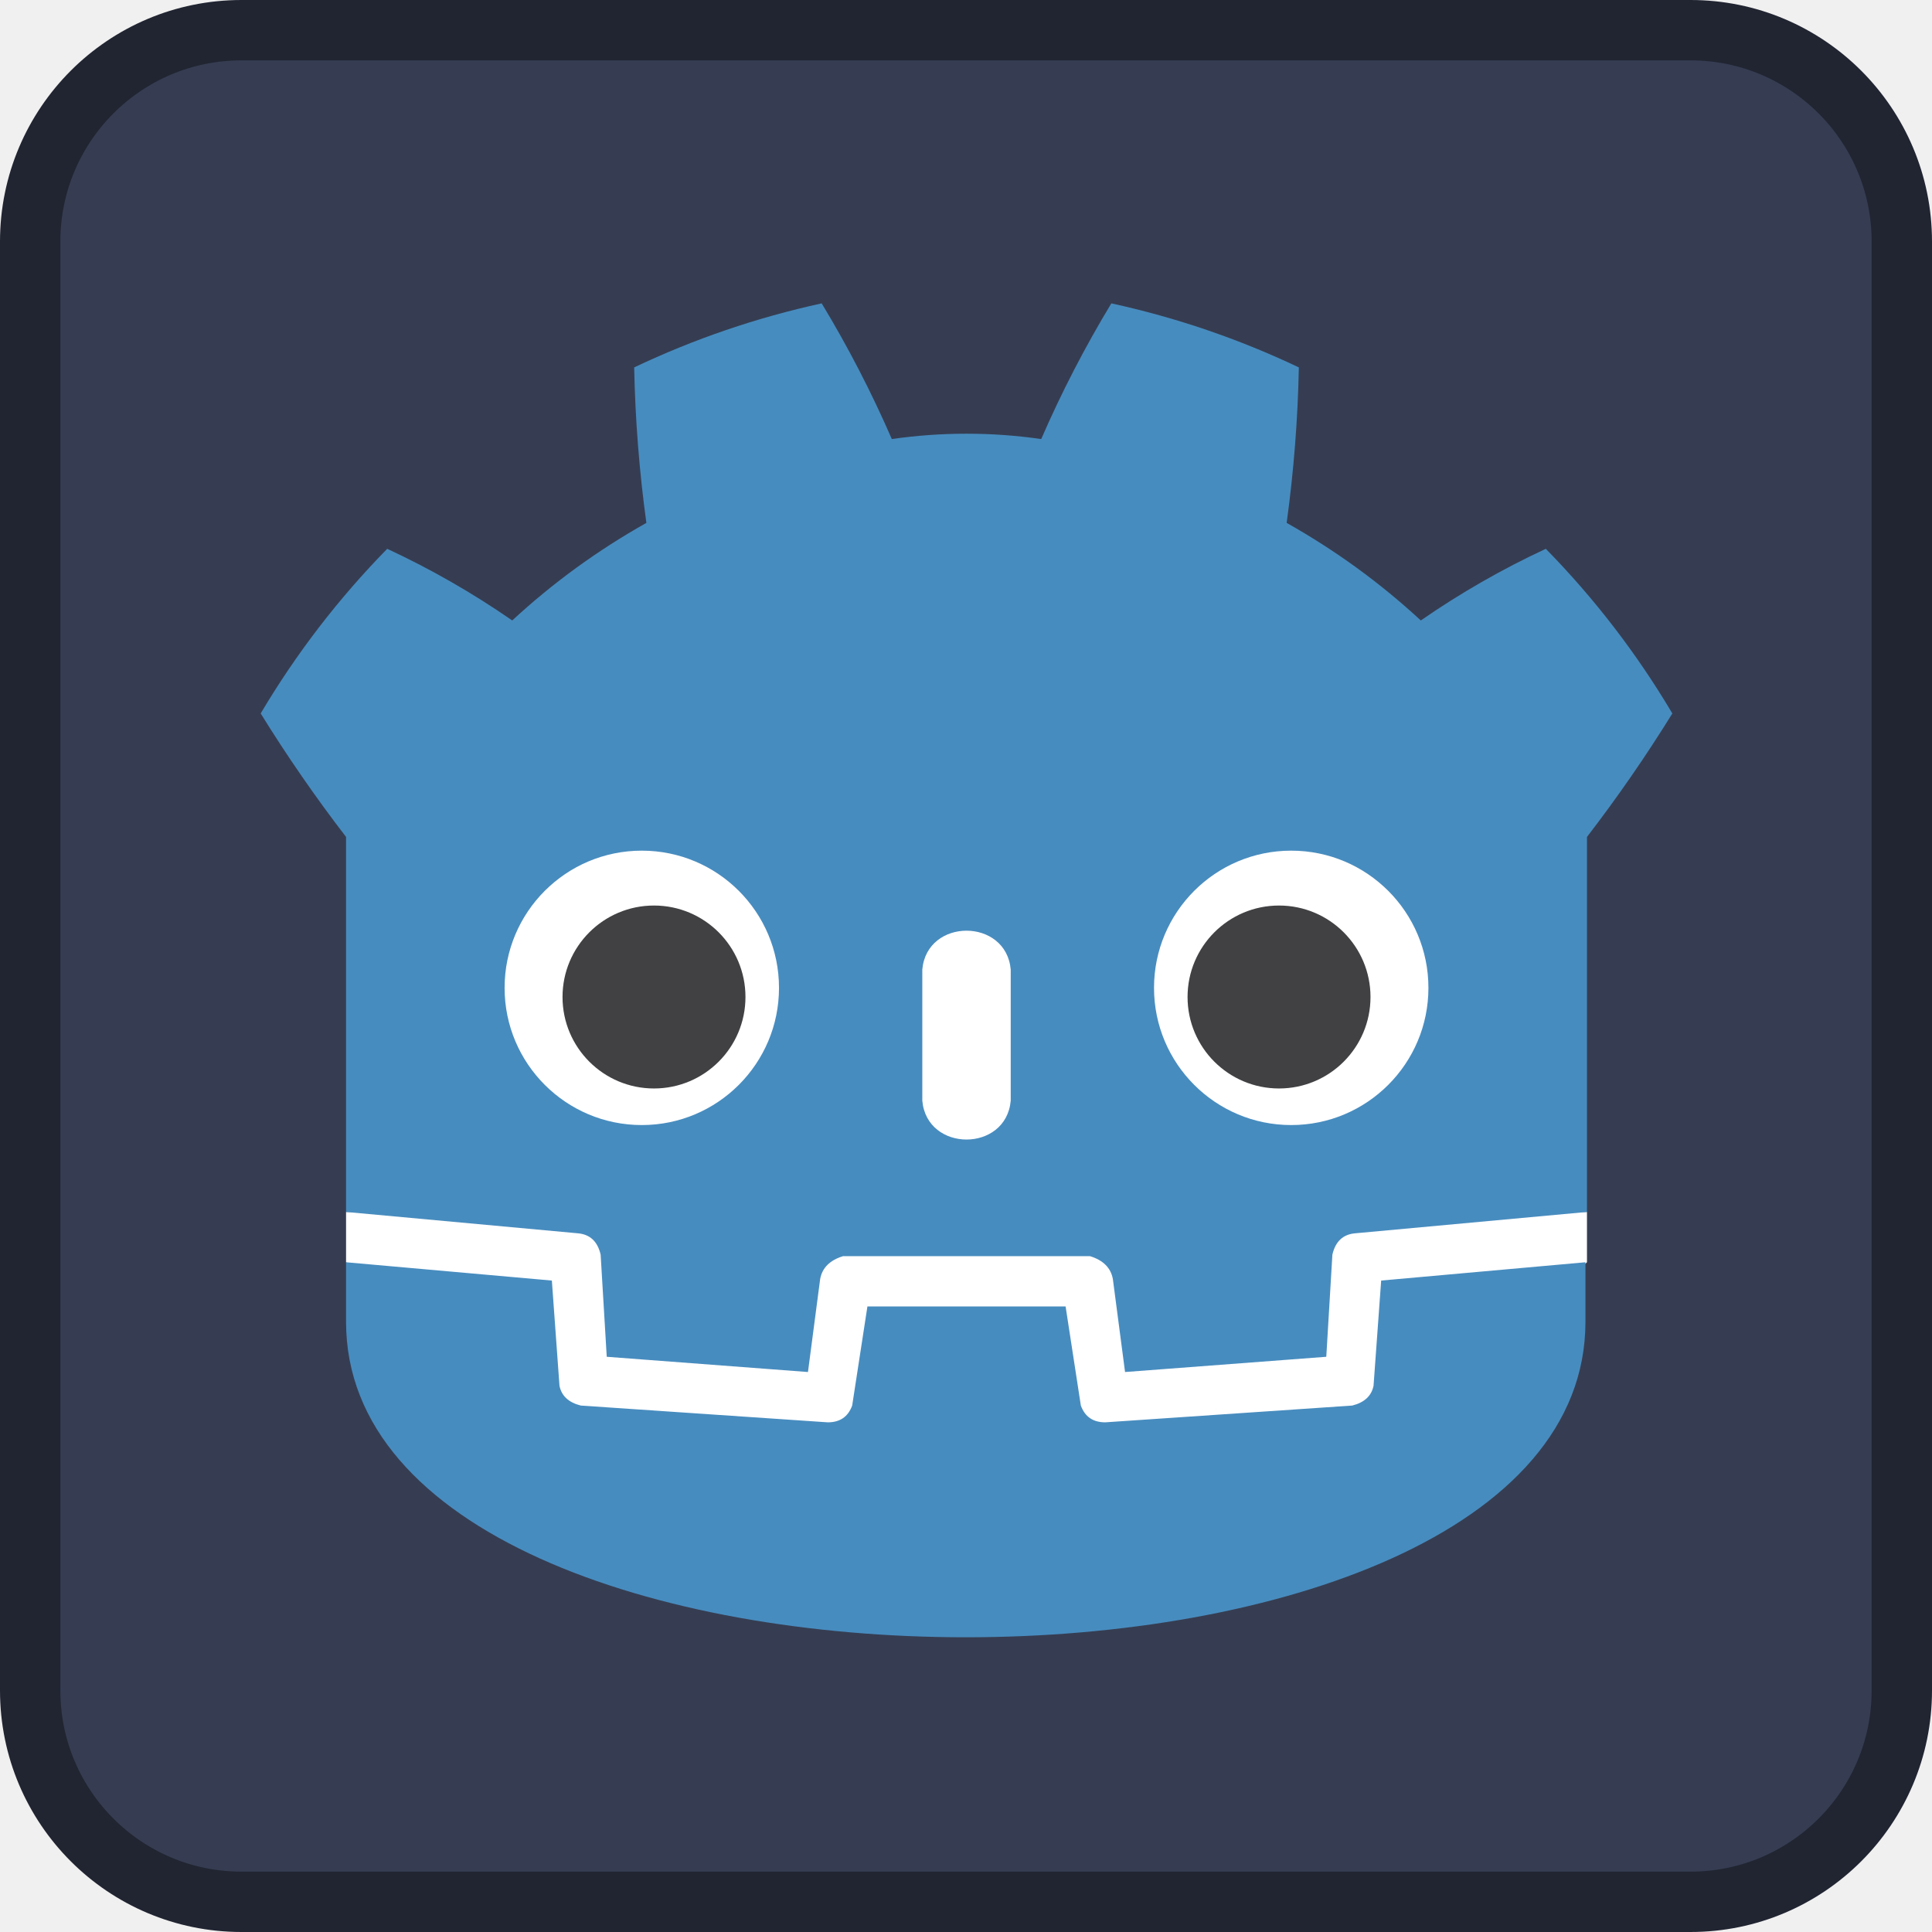
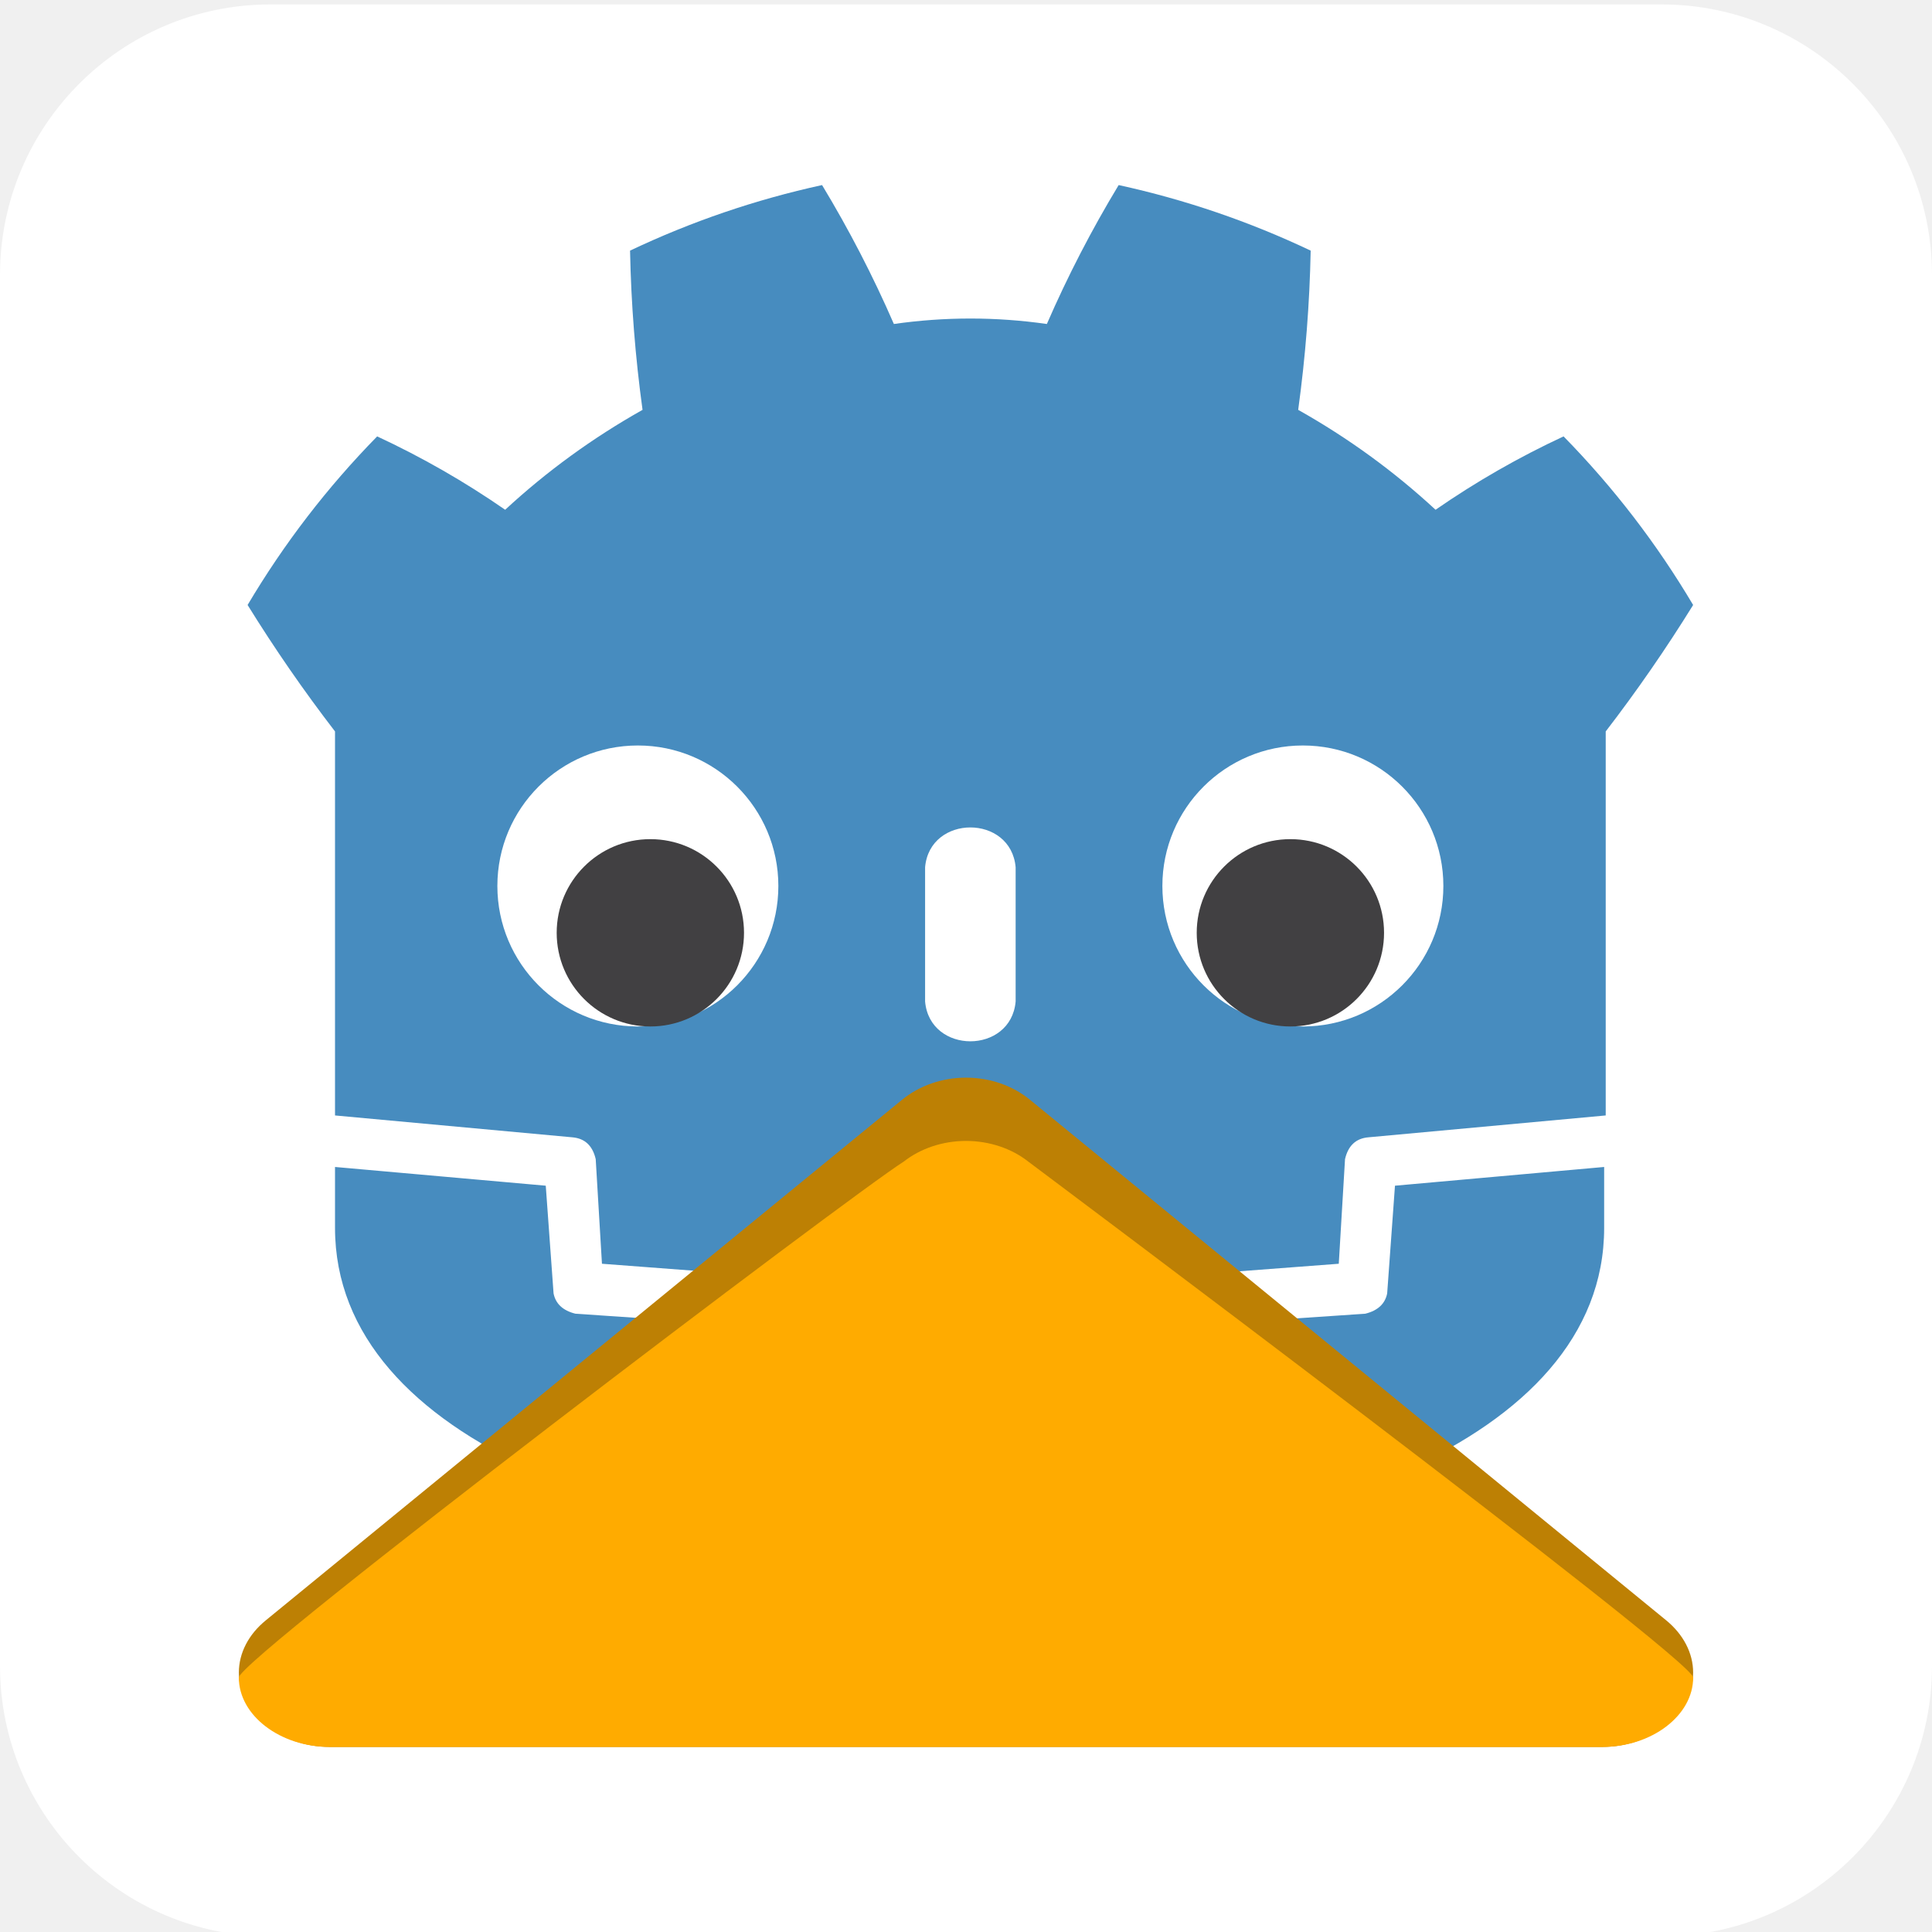
- <svg xmlns="http://www.w3.org/2000/svg" height="128" width="128">
-   <rect x="2" y="2" width="124" height="124" rx="14" fill="#363d52" stroke="#212532" stroke-width="4" />
-   <g transform="scale(.101) translate(122 122)">
-     <g fill="#fff">
-       <path d="M105 673v33q407 354 814 0v-33z" />
-       <path fill="#478cbf" d="m105 673 152 14q12 1 15 14l4 67 132 10 8-61q2-11 15-15h162q13 4 15 15l8 61 132-10 4-67q3-13 15-14l152-14V427q30-39 56-81-35-59-83-108-43 20-82 47-40-37-88-64 7-51 8-102-59-28-123-42-26 43-46 89-49-7-98 0-20-46-46-89-64 14-123 42 1 51 8 102-48 27-88 64-39-27-82-47-48 49-83 108 26 42 56 81zm0 33v39c0 276 813 276 813 0v-39l-134 12-5 69q-2 10-14 13l-162 11q-12 0-16-11l-10-65H447l-10 65q-4 11-16 11l-162-11q-12-3-14-13l-5-69z" />
-       <path d="M483 600c3 34 55 34 58 0v-86c-3-34-55-34-58 0z" />
-       <circle cx="725" cy="526" r="90" />
-       <circle cx="299" cy="526" r="90" />
-     </g>
-     <g fill="#414042">
-       <circle cx="307" cy="532" r="60" />
-       <circle cx="717" cy="532" r="60" />
+ <svg xmlns="http://www.w3.org/2000/svg" width="100%" height="100%" viewBox="0 0 125 125" version="1.1" xml:space="preserve" style="fill-rule:evenodd;clip-rule:evenodd;stroke-linejoin:round;stroke-miterlimit:2;">
+   <g id="icon_white" transform="matrix(0.271739,0,0,0.592389,0,0)">
+     <rect x="0" y="0" width="460" height="211.01" style="fill:none;" />
+     <clipPath id="_clip1">
+       <rect x="0" y="0" width="460" height="211.01" />
+     </clipPath>
+     <g clip-path="url(#_clip1)">
+       <g transform="matrix(1.678832,0,0,1.00481,-11985.182,-828.4843)">
+         <path d="M7413,854.4C7413,838.174 7395.811,825 7374.64,825L7177.36,825C7156.189,825 7139,838.174 7139,854.4L7139,1005.6C7139,1021.826 7156.189,1035 7177.36,1035L7374.64,1035C7395.811,1035 7413,1021.826 7413,1005.6L7413,854.4Z" style="fill:white;" />
+       </g>
+       <g transform="matrix(0.37168,0,0,0.170496,39.82496,20.25575)">
+         <g transform="matrix(1,0,0,1,2.460993,-77.25489)">
+           <path d="M105,673L105,706C376.333,942 647.667,942 919,706L919,673L105,673Z" style="fill:white;fill-rule:nonzero;" />
+           <path d="M105,673L257,687C265,687.667 270,692.333 272,701L276,768L408,778L416,717C417.333,709.667 422.333,704.667 431,702L593,702C601.667,704.667 606.667,709.667 608,717L616,778L748,768L752,701C754,692.333 759,687.667 767,687L919,673L919,427C939,401 957.667,374 975,346C951.667,306.667 924,270.667 892,238C863.333,251.333 836,267 810,285C783.333,260.333 754,239 722,221C726.667,187 729.333,153 730,119C690.667,100.333 649.667,86.333 607,77C589.667,105.667 574.333,135.333 561,166C528.333,161.333 495.667,161.333 463,166C449.667,135.333 434.333,105.667 417,77C374.333,86.333 333.333,100.333 294,119C294.667,153 297.333,187 302,221C270,239 240.667,260.333 214,285C188,267 160.667,251.333 132,238C100,270.667 72.333,306.667 49,346C66.333,374 85,401 105,427L105,673ZM105,706L105,745C105,1021 918,1021 918,745L918,706L784,718L779,787C777.667,793.667 773,798 765,800L603,811C595,811 589.667,807.333 587,800L577,735L447,735L437,800C434.333,807.333 429,811 421,811L259,800C251,798 246.333,793.667 245,787L240,718L105,706Z" style="fill:rgb(71,140,191);fill-rule:nonzero;" />
+           <path d="M483,600C486,634 538,634 541,600L541,514C538,480 486,480 483,514L483,600Z" style="fill:white;fill-rule:nonzero;" />
+           <circle cx="725" cy="526" r="90" style="fill:white;" />
+           <circle cx="299" cy="526" r="90" style="fill:white;" />
+         </g>
+         <g transform="matrix(1,0,0,1,2.460993,-53.25489)">
+           <circle cx="307" cy="532" r="60" style="fill:rgb(65,64,66);" />
+           <circle cx="717" cy="532" r="60" style="fill:rgb(65,64,66);" />
+         </g>
+       </g>
+       <g transform="matrix(1.240564,0,0,1.240613,-55.32961,-23.76178)">
+         <g id="sort-desc" transform="matrix(-17.44446,0,-0,-6.546899,369.5557,277.6967)">
+           <path d="M16,17C16,17.266 15.891,17.516 15.703,17.703L8.703,24.703C8.516,24.89 8.265,25 8,25C7.735,25 7.484,24.891 7.297,24.703L0.297,17.703C0.11,17.516 -0,17.265 -0,17C-0,16.453 0.453,16 1,16L15,16C15.547,16 16,16.453 16,17Z" style="fill:rgb(189,128,4);fill-rule:nonzero;" />
+         </g>
+         <g id="sort-desc1" transform="matrix(-16.98446,0,-0,-6.115304,365.8757,270.7912)">
+           <path d="M16.217,17C16.217,17.266 9.288,23.959 8.703,24.427C8.516,24.614 8.265,24.724 8,24.724C7.735,24.724 7.484,24.615 7.297,24.427C7.297,24.427 -0.217,17.265 -0.217,17C-0.217,16.453 0.249,16 0.81,16L15.19,16C15.751,16 16.217,16.453 16.217,17Z" style="fill:rgb(255,171,0);fill-rule:nonzero;" />
+         </g>
+       </g>
    </g>
  </g>
</svg>
